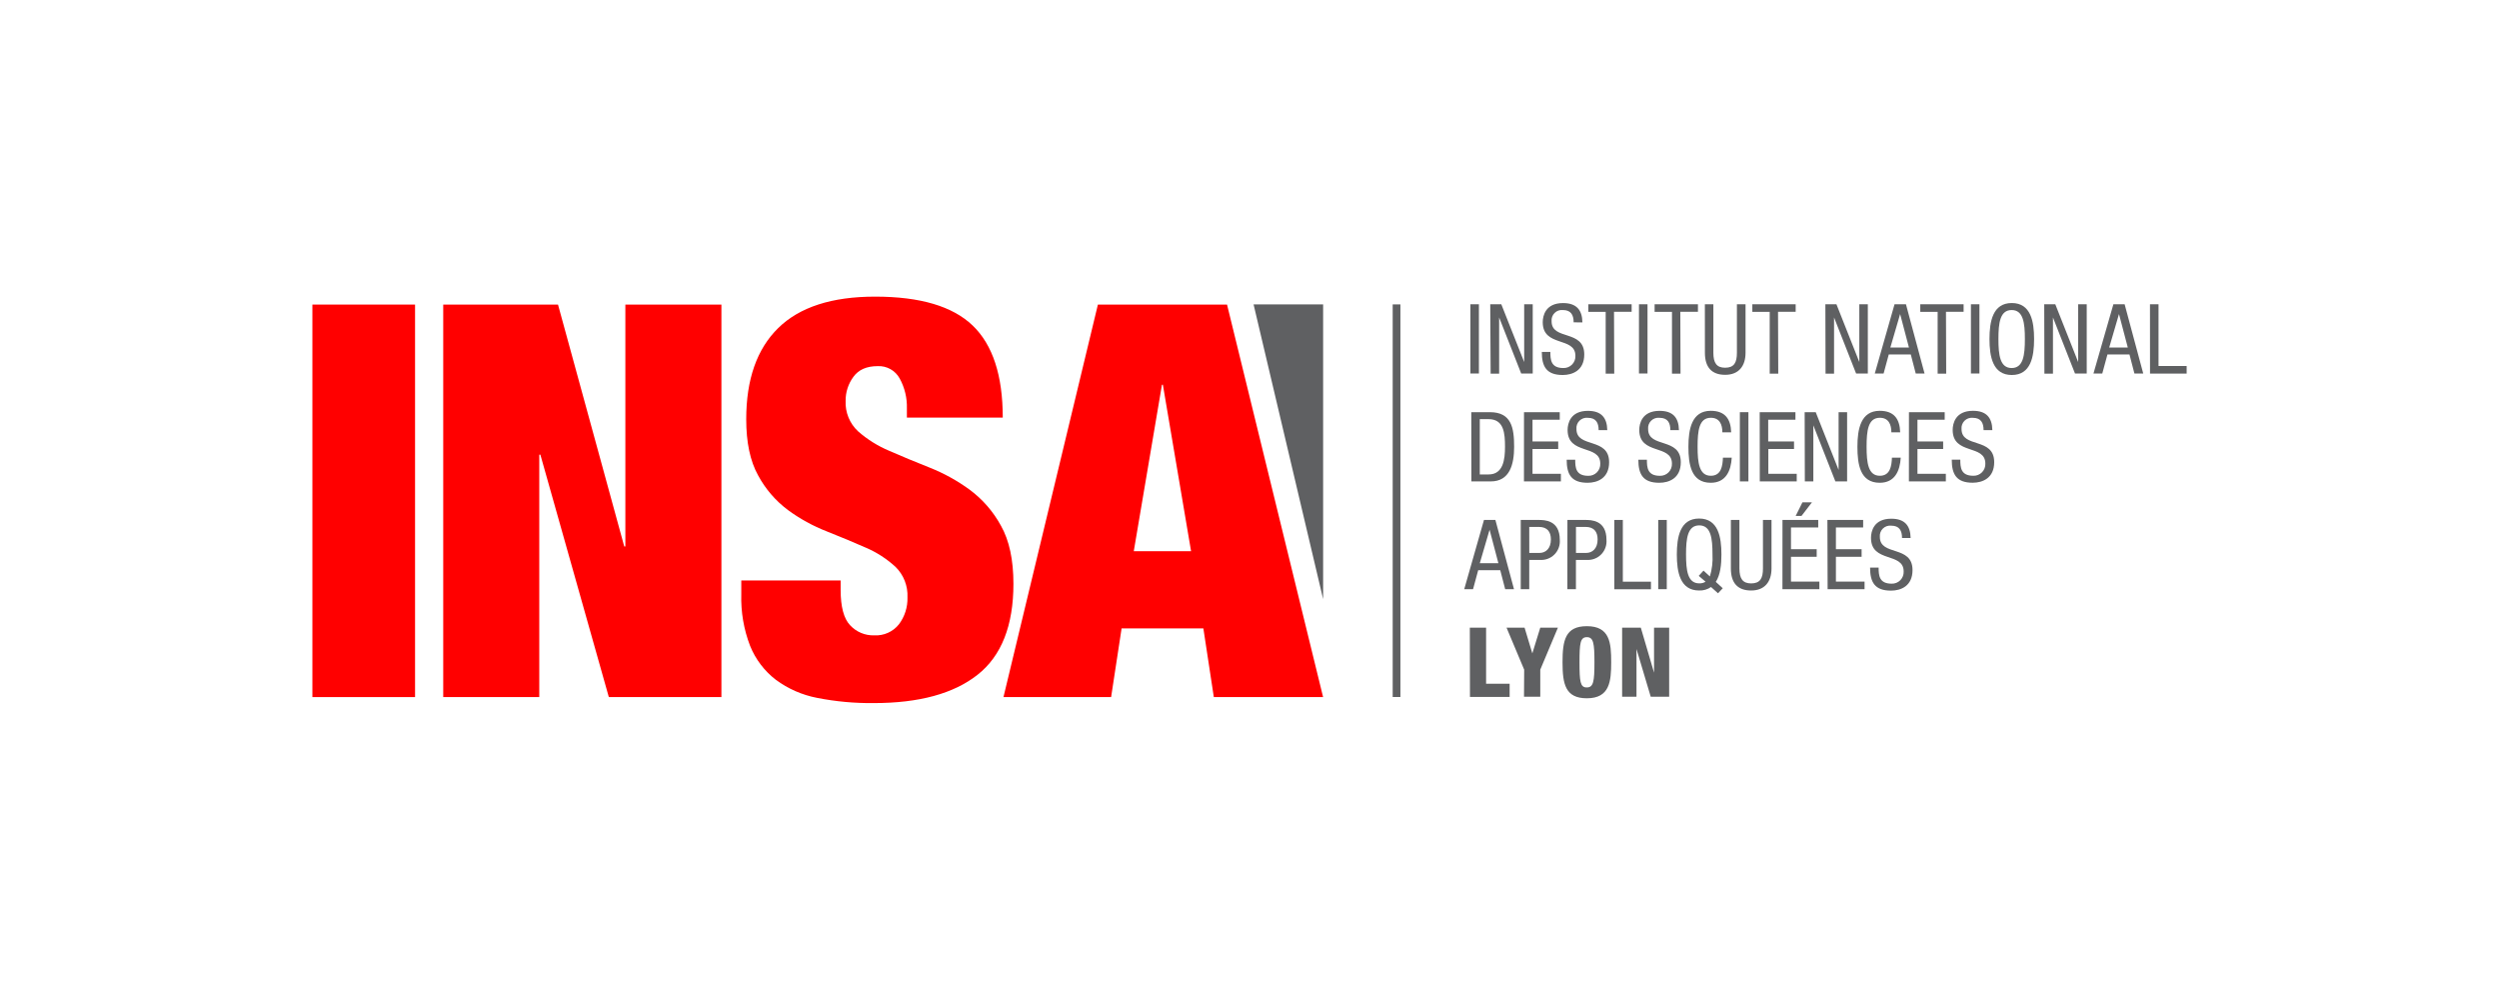
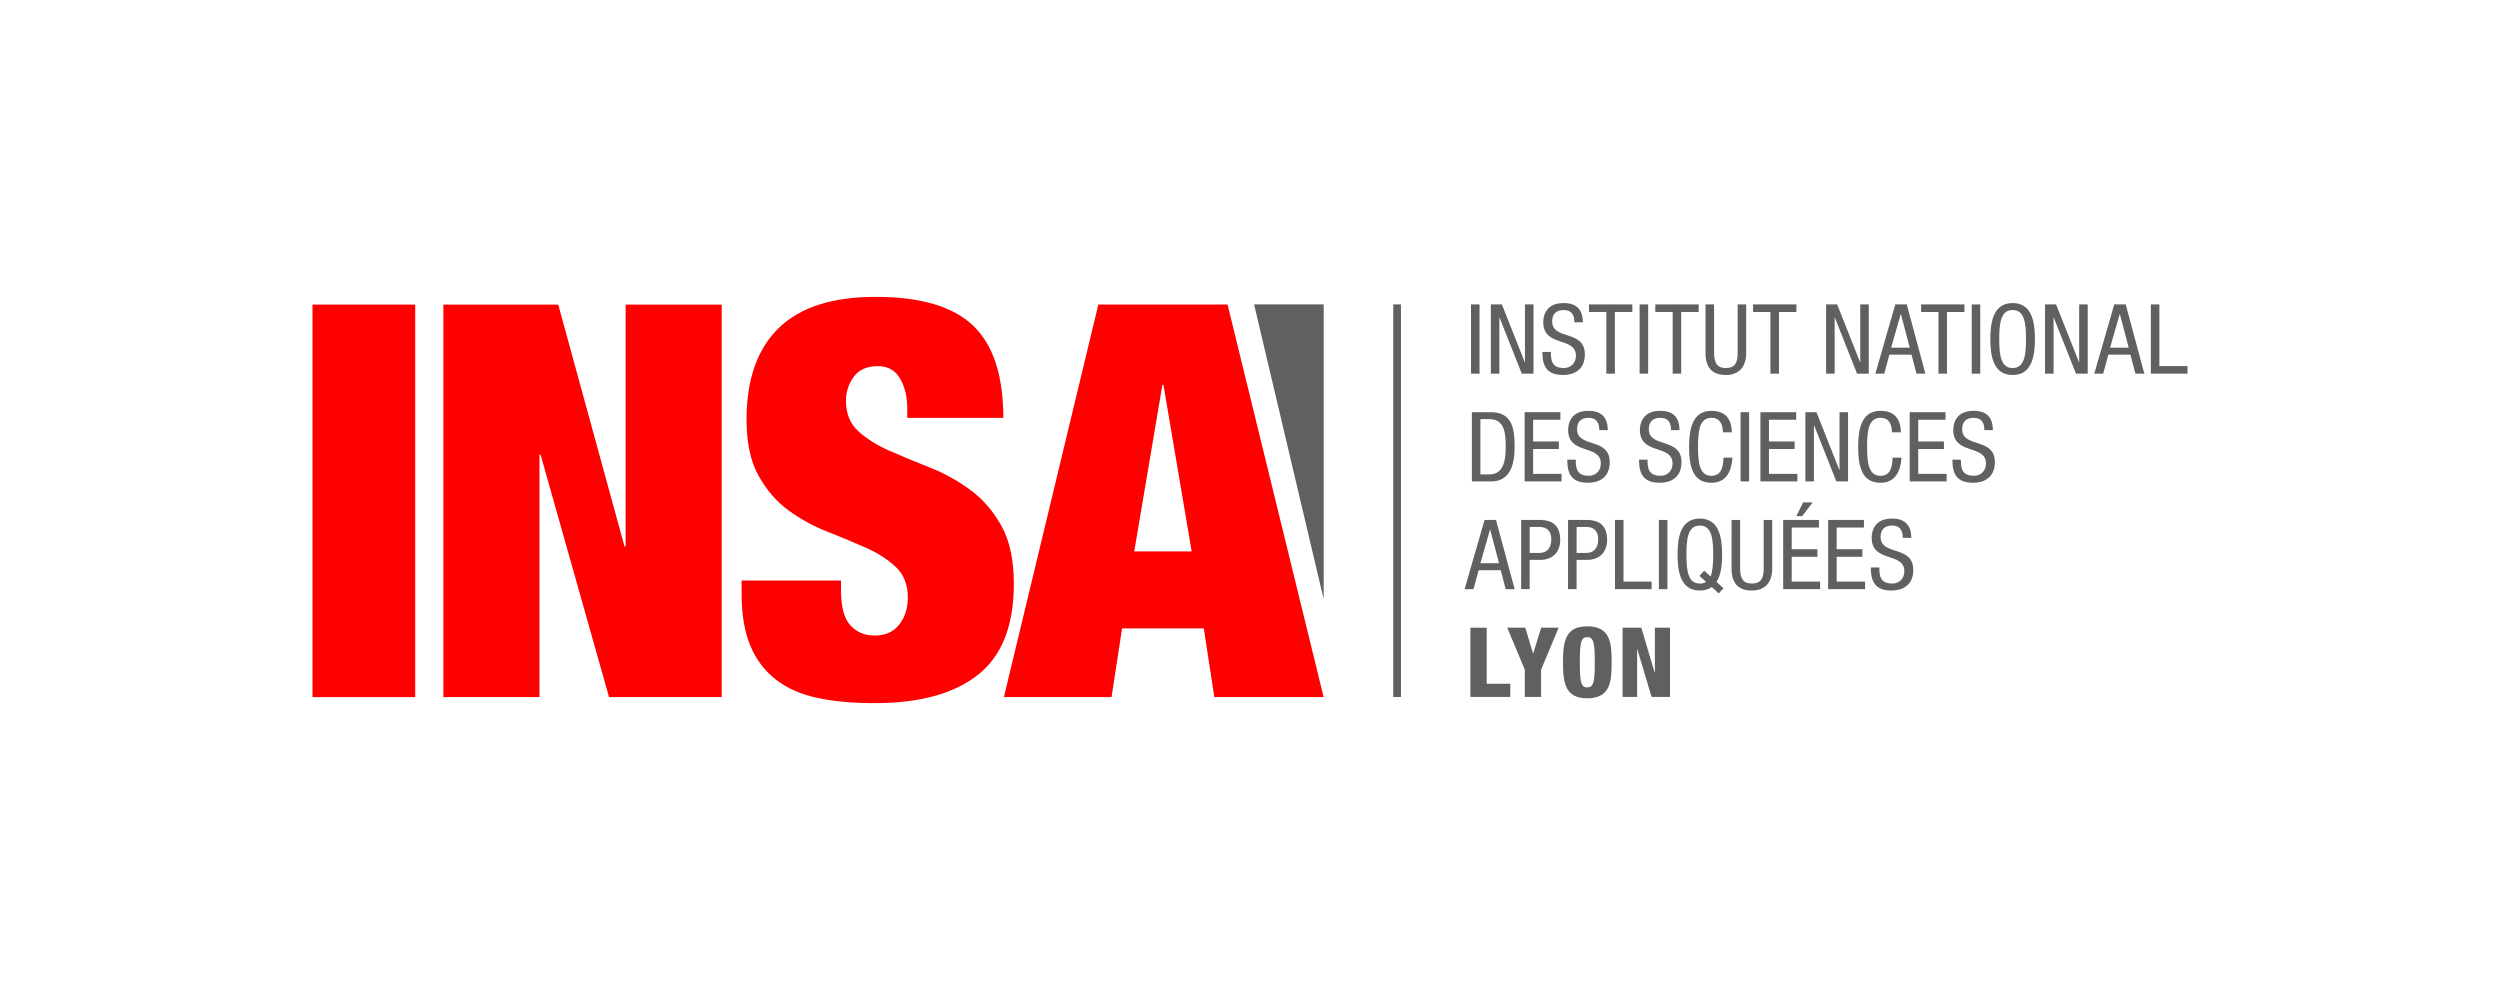
- <svg xmlns="http://www.w3.org/2000/svg" id="Calque_1" data-name="Calque 1" viewBox="0 0 566.93 226.77">
+ <svg xmlns="http://www.w3.org/2000/svg" id="Calque_1" data-name="Calque 1" viewBox="0 0 5669.29 2267.72">
  <defs>
    <style>.cls-1{fill:#5f6062;}.cls-2{fill:red;}</style>
  </defs>
-   <path class="cls-1" d="M333.58,69h1.93v15.7h-1.93Z" />
-   <path class="cls-1" d="M338.08,69h2.51l5.19,13.1h0V69h1.94v15.7H345.1l-5-12.71h0V84.73h-1.93Z" />
-   <path class="cls-1" d="M357,73.1c0-1.65-.59-2.79-2.44-2.79A2.33,2.33,0,0,0,352,72.86c0,4.42,7.41,1.78,7.41,7.52,0,3.63-2.66,4.66-4.88,4.66-3.67,0-4.75-1.89-4.75-5.23h1.94c0,1.76.11,3.65,2.95,3.65a2.65,2.65,0,0,0,2.73-2.77c0-4.44-7.41-1.87-7.41-7.63,0-1.45.62-4.33,4.6-4.33,3,0,4.35,1.5,4.4,4.38Z" />
-   <path class="cls-1" d="M366.21,84.73h-1.94v-14h-3.94V69h9.83v1.71h-4Z" />
-   <path class="cls-1" d="M371.82,69h1.94v15.7h-1.94Z" />
-   <path class="cls-1" d="M381.25,84.73h-1.94v-14h-3.94V69h9.83v1.71h-4Z" />
-   <path class="cls-1" d="M386.77,69h1.93v11c0,2.31.75,3.39,2.66,3.39,2.07,0,2.68-1.19,2.68-3.39V69H396v11c0,3-1.54,5-4.62,5s-4.6-1.74-4.6-5Z" />
-   <path class="cls-1" d="M403.42,84.73h-1.94v-14h-3.94V69h9.83v1.71h-4Z" />
-   <path class="cls-1" d="M414.11,69h2.51l5.19,13.1h0V69h1.93v15.7h-2.66l-5-12.71h0V84.73h-1.93Z" />
-   <path class="cls-1" d="M429.8,69h2.59l4.22,15.7h-2l-1.12-4.31h-5l-1.17,4.31h-2Zm-.95,9.81h4.22l-2-7.59h0Z" />
-   <path class="cls-1" d="M441.52,84.73h-1.94v-14h-3.94V69h9.83v1.71h-4Z" />
-   <path class="cls-1" d="M447.13,69h1.93v15.7h-1.93Z" />
-   <path class="cls-1" d="M461.46,76.88c0,4-.73,8.16-5.06,8.16s-5.06-4.2-5.06-8.16.73-8.16,5.06-8.16S461.46,72.92,461.46,76.88Zm-8.09,0c0,3.63.35,6.58,3,6.58s3-2.95,3-6.58-.35-6.57-3-6.57S453.37,73.25,453.37,76.88Z" />
-   <path class="cls-1" d="M463.76,69h2.51l5.19,13.1h0V69h1.94v15.7h-2.66l-5-12.71h0V84.73h-1.94Z" />
-   <path class="cls-1" d="M479.45,69H482l4.22,15.7h-2l-1.12-4.31h-5l-1.17,4.31h-2Zm-.95,9.81h4.22l-2-7.59h0Z" />
-   <path class="cls-1" d="M487.75,69h1.94V83h6.38v1.72h-8.31Z" />
-   <path class="cls-1" d="M333.78,93.47H338c4.88,0,5.5,3.52,5.5,7.85,0,4-1,7.85-5.3,7.85h-4.4Zm1.93,14.12h2c3.34,0,3.72-3.43,3.72-6.25,0-3-.2-6.29-3.72-6.29h-2Z" />
-   <path class="cls-1" d="M345.74,93.47h8.11v1.71h-6.18v4.93h5.83v1.71h-5.83v5.63h6.44v1.72h-8.38Z" />
-   <path class="cls-1" d="M362.67,97.54c0-1.65-.59-2.79-2.44-2.79a2.33,2.33,0,0,0-2.59,2.55c0,4.42,7.41,1.78,7.41,7.52,0,3.63-2.66,4.66-4.88,4.66-3.67,0-4.75-1.89-4.75-5.23h1.94c0,1.76.11,3.65,2.95,3.65a2.64,2.64,0,0,0,2.73-2.77c0-4.44-7.41-1.87-7.41-7.63,0-1.45.62-4.33,4.6-4.33,3,0,4.35,1.5,4.4,4.38Z" />
-   <path class="cls-1" d="M378.94,97.54c0-1.65-.59-2.79-2.44-2.79a2.33,2.33,0,0,0-2.6,2.55c0,4.42,7.41,1.78,7.41,7.52,0,3.63-2.66,4.66-4.88,4.66-3.67,0-4.75-1.89-4.75-5.23h1.94c0,1.76.11,3.65,2.95,3.65a2.65,2.65,0,0,0,2.73-2.77c0-4.44-7.41-1.87-7.41-7.63,0-1.45.62-4.33,4.6-4.33,3,0,4.35,1.5,4.4,4.38Z" />
-   <path class="cls-1" d="M392.87,103.78c-.18,3-1.34,5.7-4.77,5.7-4.46,0-5.06-4.2-5.06-8.16s.73-8.16,5.06-8.16c3.21,0,4.55,1.8,4.64,4.88h-2c0-1.78-.62-3.3-2.62-3.3-2.68,0-3,2.95-3,6.57s.35,6.58,3,6.58c2.35,0,2.68-2.2,2.75-4.11Z" />
-   <path class="cls-1" d="M394.71,93.47h1.94v15.7h-1.94Z" />
-   <path class="cls-1" d="M399.21,93.47h8.11v1.71h-6.18v4.93H407v1.71h-5.83v5.63h6.44v1.72h-8.38Z" />
-   <path class="cls-1" d="M409.41,93.47h2.51l5.19,13.1h0V93.47h1.93v15.7h-2.66l-5-12.71h0v12.71h-1.93Z" />
-   <path class="cls-1" d="M431.21,103.78c-.18,3-1.34,5.7-4.77,5.7-4.46,0-5.06-4.2-5.06-8.16s.73-8.16,5.06-8.16c3.21,0,4.55,1.8,4.64,4.88h-2c0-1.78-.62-3.3-2.62-3.3-2.68,0-3,2.95-3,6.57s.35,6.58,3,6.58c2.35,0,2.68-2.2,2.75-4.11Z" />
-   <path class="cls-1" d="M433.07,93.47h8.11v1.71H435v4.93h5.83v1.71H435v5.63h6.44v1.72h-8.38Z" />
-   <path class="cls-1" d="M450,97.54c0-1.65-.59-2.79-2.44-2.79A2.33,2.33,0,0,0,445,97.29c0,4.42,7.41,1.78,7.41,7.52,0,3.63-2.66,4.66-4.88,4.66-3.67,0-4.75-1.89-4.75-5.23h1.94c0,1.76.11,3.65,2.95,3.65a2.64,2.64,0,0,0,2.73-2.77c0-4.44-7.41-1.87-7.41-7.63,0-1.45.62-4.33,4.6-4.33,3,0,4.35,1.5,4.4,4.38Z" />
-   <path class="cls-1" d="M336.66,117.91h2.59l4.22,15.7h-2l-1.12-4.31h-5l-1.17,4.31h-2Zm-.95,9.81h4.22l-2-7.59h0Z" />
-   <path class="cls-1" d="M345,117.91h4c1.36,0,4.86,0,4.86,4.51a4.22,4.22,0,0,1-4.53,4.55h-2.4v6.64H345Zm1.94,7.48h2.31c1.41,0,2.59-1,2.59-3.06,0-1.72-.81-2.84-2.73-2.84h-2.18Z" />
-   <path class="cls-1" d="M355.59,117.91h4c1.36,0,4.86,0,4.86,4.51a4.22,4.22,0,0,1-4.53,4.55h-2.4v6.64h-1.94Zm1.94,7.48h2.31c1.41,0,2.6-1,2.6-3.06,0-1.72-.81-2.84-2.73-2.84h-2.18Z" />
-   <path class="cls-1" d="M366.23,117.91h1.93v14h6.38v1.72h-8.31Z" />
-   <path class="cls-1" d="M376.19,117.91h1.94v15.7h-1.94Z" />
-   <path class="cls-1" d="M388.17,133.12a4.44,4.44,0,0,1-2.7.79c-4.33,0-5.06-4.2-5.06-8.16s.73-8.16,5.06-8.16,5.06,4.2,5.06,8.16c0,2.26-.24,4.62-1.28,6.2l1.58,1.45-1.08,1.14Zm-2.79-2.53,1.08-1.19,1.45,1.32a14.4,14.4,0,0,0,.59-5c0-3.63-.35-6.58-3-6.58s-3,2.95-3,6.58.35,6.57,3,6.57a2.6,2.6,0,0,0,1.43-.37Z" />
-   <path class="cls-1" d="M392.67,117.91h1.94v11c0,2.31.75,3.39,2.66,3.39,2.07,0,2.68-1.19,2.68-3.39v-11h1.94v11c0,3-1.54,5-4.62,5s-4.6-1.74-4.6-5Z" />
-   <path class="cls-1" d="M404.38,117.91h8.11v1.71h-6.18v4.93h5.83v1.71h-5.83v5.63h6.44v1.72h-8.38Zm4.53-4h2.16L408.69,117h-1.32Z" />
-   <path class="cls-1" d="M414.57,117.91h8.11v1.71h-6.18v4.93h5.83v1.71h-5.83v5.63H423v1.72h-8.38Z" />
-   <path class="cls-1" d="M431.5,122c0-1.65-.59-2.79-2.44-2.79a2.33,2.33,0,0,0-2.59,2.55c0,4.42,7.41,1.78,7.41,7.52,0,3.63-2.66,4.66-4.88,4.66-3.67,0-4.75-1.89-4.75-5.23h1.94c0,1.76.11,3.65,2.95,3.65a2.64,2.64,0,0,0,2.73-2.77c0-4.44-7.41-1.87-7.41-7.63,0-1.45.62-4.33,4.59-4.33,3,0,4.35,1.5,4.4,4.38Z" />
-   <path class="cls-1" d="M333.45,142.34h3.69v12.71h5.34v3h-9Z" />
-   <path class="cls-1" d="M345.78,151.86l-4-9.52h4.09l1.76,5.83h0l1.8-5.83h4l-4,9.52V158h-3.69Z" />
-   <path class="cls-1" d="M360,158.35c-4.86,0-5.52-3.17-5.52-8.16S355.1,142,360,142c5.23,0,5.52,3.8,5.52,8.16S365.19,158.35,360,158.35Zm0-2.46c1.5,0,1.72-1.38,1.72-5.7s-.22-5.7-1.72-5.7-1.67,1.39-1.67,5.7S358.49,155.89,359.94,155.89Z" />
-   <path class="cls-1" d="M368,142.34h4.24l3,10.2h0v-10.2h3.43V158h-4.18l-3.23-10.82h0V158H368Z" />
-   <rect class="cls-1" x="315.95" y="69.03" width="1.75" height="89.03" />
-   <rect class="cls-2" x="70.87" y="69.07" width="23.29" height="89.01" />
-   <polygon class="cls-2" points="126.59 69.07 141.62 123.92 141.87 123.92 141.87 69.07 163.66 69.07 163.66 158.08 138.12 158.08 122.59 103.11 122.34 103.11 122.34 158.08 100.55 158.08 100.55 69.07 126.59 69.07" />
-   <path class="cls-2" d="M205.74,92.63a13.33,13.33,0,0,0-1.63-6.79,5.39,5.39,0,0,0-5-2.81q-3.76,0-5.51,2.43a9,9,0,0,0-1.76,5.43,8.88,8.88,0,0,0,2.82,6.92,26,26,0,0,0,7.07,4.42q4.26,1.87,9.15,3.8a41,41,0,0,1,9.14,5.05,25.08,25.08,0,0,1,7.07,8.16q2.82,5,2.82,13.15,0,14.21-8.14,20.63t-23.55,6.42a62.58,62.58,0,0,1-12.84-1.18,23.06,23.06,0,0,1-9.39-4.12,18.42,18.42,0,0,1-5.82-7.67,30.13,30.13,0,0,1-2-11.71v-3.12h22.54v2.13q0,5.74,2.13,8a7.15,7.15,0,0,0,5.51,2.31,6.67,6.67,0,0,0,5.58-2.5,9.66,9.66,0,0,0,1.94-6.11,9.09,9.09,0,0,0-2.7-6.91,23.75,23.75,0,0,0-6.76-4.37q-4.08-1.8-8.83-3.68a38.64,38.64,0,0,1-8.84-4.86,24,24,0,0,1-6.76-7.86c-1.8-3.23-2.69-7.48-2.69-12.71q0-13.58,7.27-20.7t22-7.11q15.27,0,22.1,6.55t6.83,20.88H205.74Z" />
-   <path class="cls-2" d="M278.37,69.07l21.79,89H275.37L273,142.5H254.45l-2.38,15.58H227.65l21.42-89ZM263.6,87.27,257.21,125h13l-6.4-37.77Z" />
-   <polygon class="cls-1" points="284.39 69.03 300.17 69.03 300.17 135.87 284.39 69.03" />
+   <path class="cls-1" d="M3335.8,690.33h19.35v157H3335.8Z" />
+   <path class="cls-1" d="M3380.8,690.33h25.06l51.9,131h.44v-131h19.35v157h-26.61l-50.36-127.1h-.43v127.1H3380.8Z" />
+   <path class="cls-1" d="M3570.24,731c0-16.49-5.94-27.93-24.41-27.93-16.27,0-25.95,8.79-25.95,25.51,0,44.2,74.1,17.81,74.1,75.2,0,36.28-26.61,46.62-48.82,46.62-36.71,0-47.5-18.91-47.5-52.33H3517c0,17.59,1.1,36.5,29.47,36.5,15.4,0,27.28-11,27.28-27.71,0-44.41-74.11-18.69-74.11-76.3,0-14.51,6.15-43.32,46-43.32,29.9,0,43.53,15,44,43.76Z" />
+   <path class="cls-1" d="M3662.1,847.33h-19.35V707.47h-39.36V690.33h98.29v17.14H3662.1Z" />
+   <path class="cls-1" d="M3718.17,690.33h19.35v157h-19.35Z" />
+   <path class="cls-1" d="M3812.5,847.33h-19.35V707.47h-39.37V690.33h98.29v17.14H3812.5Z" />
+   <path class="cls-1" d="M3867.71,690.33h19.35V800.71c0,23.09,7.48,33.87,26.61,33.87,20.66,0,26.83-11.88,26.83-33.87V690.33h19.35V800.71c0,30.12-15.39,49.7-46.17,49.7-31.44,0-46-17.37-46-49.7Z" />
+   <path class="cls-1" d="M4034.19,847.33h-19.36V707.47h-39.37V690.33h98.29v17.14h-39.57Z" />
+   <path class="cls-1" d="M4141.08,690.33h25.07l51.9,131h.44v-131h19.35v157h-26.6l-50.35-127.1h-.45v127.1h-19.35Z" />
+   <path class="cls-1" d="M4298,690.33H4324l42.22,157H4346l-11.22-43.1h-50.13L4273,847.33h-20.23Zm-9.45,98.07h42.22l-20-75.86h-.44Z" />
+   <path class="cls-1" d="M4415.22,847.33h-19.36V707.47h-39.36V690.33h98.29v17.14h-39.58Z" />
+   <path class="cls-1" d="M4471.29,690.33h19.35v157h-19.35Z" />
+   <path class="cls-1" d="M4614.64,768.83c0,39.58-7.26,81.58-50.58,81.58s-50.58-42-50.58-81.58,7.26-81.58,50.58-81.58S4614.64,729.25,4614.64,768.83Zm-80.93,0c0,36.28,3.52,65.75,30.35,65.75s30.35-29.47,30.35-65.75-3.53-65.75-30.35-65.75S4533.72,732.55,4533.72,768.83Z" />
+   <path class="cls-1" d="M4637.57,690.33h25.08l51.9,131h.43v-131h19.36v157h-26.61l-50.35-127.1h-.44v127.1h-19.36Z" />
+   <path class="cls-1" d="M4794.55,690.33h25.94l42.23,157h-20.23l-11.23-43.1h-50.13l-11.66,43.1h-20.23Zm-9.46,98.07h42.22l-20-75.86h-.44Z" />
+   <path class="cls-1" d="M4877.5,690.33h19.36V830.17h63.77v17.15H4877.5Z" />
+   <path class="cls-1" d="M3337.78,934.7h42c48.82,0,55,35.18,55,78.5,0,39.59-9.89,78.5-53,78.5h-44Zm19.35,141.17h20.24c33.42,0,37.16-34.31,37.16-62.45,0-30.35-2-62.89-37.16-62.89h-20.24Z" />
+   <path class="cls-1" d="M3457.38,934.7h81.14v17.15h-61.79v49.25H3535v17.15h-58.27v56.29h64.42v17.15h-83.77Z" />
+   <path class="cls-1" d="M3626.67,975.38c0-16.49-5.93-27.93-24.41-27.93-16.27,0-25.94,8.79-25.94,25.51,0,44.2,74.11,17.81,74.11,75.2,0,36.28-26.61,46.62-48.82,46.62-36.72,0-47.5-18.91-47.5-52.33h19.35c0,17.59,1.09,36.5,29.47,36.5,15.38,0,27.26-11,27.26-27.71,0-44.41-74.1-18.69-74.1-76.3,0-14.51,6.15-43.32,46-43.32,29.91,0,43.55,15,44,43.76Z" />
+   <path class="cls-1" d="M3789.42,975.38c0-16.49-5.94-27.93-24.41-27.93-16.28,0-26,8.79-26,25.51,0,44.2,74.11,17.81,74.11,75.2,0,36.28-26.61,46.62-48.82,46.62-36.71,0-47.5-18.91-47.5-52.33h19.35c0,17.59,1.1,36.5,29.47,36.5,15.4,0,27.28-11,27.28-27.71,0-44.41-74.11-18.69-74.11-76.3,0-14.51,6.16-43.32,46-43.32,29.91,0,43.53,15,44,43.76Z" />
+   <path class="cls-1" d="M3928.66,1037.82c-1.76,29.68-13.42,57-47.71,57-44.65,0-50.58-42-50.58-81.58s7.26-81.58,50.58-81.58c32.1,0,45.52,18,46.39,48.82h-20.22c-.46-17.82-6.17-33-26.17-33-26.83,0-30.35,29.47-30.35,65.75s3.52,65.75,30.35,65.75c23.53,0,26.83-22,27.48-41.12Z" />
+   <path class="cls-1" d="M3947.14,934.7h19.36v157h-19.36Z" />
+   <path class="cls-1" d="M3992.14,934.7h81.14v17.15h-61.8v49.25h58.28v17.15h-58.28v56.29h64.43v17.15h-83.78Z" />
+   <path class="cls-1" d="M4094.11,934.7h25.07l51.89,131h.45v-131h19.35v157h-26.61L4113.9,964.6h-.45v127.1h-19.35Z" />
+   <path class="cls-1" d="M4312.08,1037.82c-1.77,29.68-13.41,57-47.72,57-44.64,0-50.58-42-50.58-81.58s7.27-81.58,50.58-81.58c32.1,0,45.52,18,46.41,48.82h-20.24c-.43-17.82-6.15-33-26.16-33-26.83,0-30.34,29.47-30.34,65.75s3.52,65.75,30.34,65.75c23.54,0,26.83-22,27.49-41.12Z" />
+   <path class="cls-1" d="M4330.69,934.7h81.14v17.15H4350v49.25h58.28v17.15H4350v56.29h64.43v17.15h-83.78Z" />
+   <path class="cls-1" d="M4500,975.38c0-16.49-5.95-27.93-24.41-27.93-16.27,0-25.95,8.79-25.95,25.51,0,44.2,74.1,17.81,74.1,75.2,0,36.28-26.61,46.62-48.81,46.62-36.72,0-47.5-18.91-47.5-52.33h19.36c0,17.59,1.09,36.5,29.45,36.5,15.4,0,27.28-11,27.28-27.71,0-44.41-74.1-18.69-74.1-76.3,0-14.51,6.15-43.32,46-43.32,29.9,0,43.54,15,44,43.76Z" />
+   <path class="cls-1" d="M3366.58,1179.07h25.95l42.22,157h-20.23L3403.3,1293h-50.13l-11.66,43.1h-20.23Zm-9.46,98.07h42.22l-20-75.86h-.45Z" />
+   <path class="cls-1" d="M3449.55,1179.07h40c13.64,0,48.6,0,48.6,45.07,0,29.25-18.7,45.51-45.3,45.51h-24v66.41h-19.35Zm19.35,74.76H3492c14.08,0,25.94-9.67,25.94-30.56,0-17.15-8.13-28.36-27.26-28.36H3468.9Z" />
+   <path class="cls-1" d="M3555.92,1179.07h40c13.64,0,48.6,0,48.6,45.07,0,29.25-18.69,45.51-45.3,45.51h-24v66.41h-19.35Zm19.35,74.76h23.09c14.07,0,26-9.67,26-30.56,0-17.15-8.14-28.36-27.26-28.36h-21.78Z" />
+   <path class="cls-1" d="M3662.3,1179.07h19.35v139.84h63.77v17.15H3662.3Z" />
+   <path class="cls-1" d="M3761.9,1179.07h19.35v157H3761.9Z" />
+   <path class="cls-1" d="M3881.73,1331.23c-6.82,5.06-15.83,7.92-27,7.92-43.33,0-50.58-42-50.58-81.58s7.26-81.58,50.58-81.58,50.57,42,50.57,81.58c0,22.64-2.41,46.17-12.75,62l15.83,14.52-10.77,11.44Zm-27.93-25.28,10.77-11.88,14.52,13.19c4.83-11.87,5.94-29.68,5.94-49.69,0-36.28-3.52-65.75-30.34-65.75s-30.35,29.47-30.35,65.75,3.52,65.75,30.35,65.75a26,26,0,0,0,14.29-3.74Z" />
+   <path class="cls-1" d="M3926.74,1179.07h19.36v110.38c0,23.09,7.47,33.87,26.6,33.87,20.67,0,26.83-11.88,26.83-33.87V1179.07h19.36v110.38c0,30.12-15.39,49.7-46.18,49.7-31.45,0-46-17.37-46-49.7Z" />
+   <path class="cls-1" d="M4043.75,1179.07h81.13v17.15H4063.1v49.25h58.27v17.15H4063.1v56.29h64.43v17.15h-83.78Zm45.29-39.81h21.55l-23.75,31.23h-13.19Z" />
+   <path class="cls-1" d="M4145.71,1179.07h81.14v17.15h-61.79v49.25h58.27v17.15h-58.27v56.29h64.43v17.15h-83.79Z" />
+   <path class="cls-1" d="M4315,1219.75c0-16.49-5.93-27.93-24.39-27.93-16.28,0-25.95,8.79-25.95,25.51,0,44.19,74.1,17.81,74.1,75.2,0,36.29-26.6,46.62-48.82,46.62-36.73,0-47.5-18.91-47.5-52.33h19.36c0,17.59,1.1,36.5,29.46,36.5,15.4,0,27.27-11,27.27-27.71,0-44.41-74.1-18.69-74.1-76.3,0-14.51,6.16-43.32,45.95-43.32,29.91,0,43.55,15,44,43.76Z" />
+   <path class="cls-1" d="M3334.48,1423.44h36.94v127.09h53.44v29.91h-90.38Z" />
+   <path class="cls-1" d="M3457.81,1518.66l-39.8-95.22h40.9l17.59,58.27h.43l18-58.27h39.58l-39.8,95.22v61.79h-36.94Z" />
+   <path class="cls-1" d="M3599.57,1583.52c-48.59,0-55.19-31.66-55.19-81.58s6.6-81.58,55.19-81.58c52.34,0,55.2,38,55.2,81.58S3651.91,1583.52,3599.57,1583.52Zm-.22-24.63c15,0,17.15-13.85,17.15-57s-2.2-57-17.15-57c-14.51,0-16.71,13.86-16.71,57S3584.85,1558.89,3599.35,1558.89Z" />
+   <path class="cls-1" d="M3679.56,1423.44H3722l30.35,102h.44v-102h34.3v157h-41.77L3713,1472.25h-.44v108.19h-33Z" />
+   <rect class="cls-1" x="3159.5" y="690.28" width="17.46" height="890.29" />
+   <rect class="cls-2" x="708.66" y="690.7" width="232.9" height="890.12" />
+   <polygon class="cls-2" points="1265.91 690.7 1416.2 1239.23 1418.71 1239.23 1418.71 690.7 1636.58 690.7 1636.58 1580.81 1381.14 1580.81 1225.87 1031.08 1223.37 1031.08 1223.37 1580.81 1005.46 1580.81 1005.46 690.7 1265.91 690.7" />
+   <path class="cls-2" d="M2057.44,926.29c0-26.57-5.52-49.24-16.35-67.9s-27.58-28.08-50.05-28.08q-37.63,0-55.09,24.32a90,90,0,0,0-17.55,54.25q0,43.57,28.16,69.16t70.71,44.23q42.63,18.7,91.48,38a410.44,410.44,0,0,1,91.42,50.53q42.55,31.15,70.73,81.62T2299.1,1324q0,142.13-81.38,206.31-81.47,64.35-235.48,64.22-72.63,0-128.4-11.83c-37.09-7.91-68.46-21.62-93.88-41.18s-44.91-45-58.2-76.71-20-70.63-20-117.15v-31.23h225.37v21.27q0,57.43,21.28,80.41c14.23,15.43,32.55,23.13,55.11,23.13,24.25,0,42.71-8.39,55.77-25,12.89-16.61,19.41-36.91,19.41-61.13,0-29-9.06-52.14-27-69.12s-40.48-31.63-67.58-43.7-56.57-24.31-88.26-36.78a386.41,386.41,0,0,1-88.37-48.59q-40.7-30-67.6-78.62c-18-32.31-26.93-74.78-26.93-127.1q0-135.85,72.67-207T1986,673.19q152.72,0,221,65.5t68.27,208.85H2057.44Z" />
+   <path class="cls-2" d="M2783.74,690.66l217.9,890.15h-247.9L2729.89,1425H2544.54l-23.81,155.78h-244.2l214.19-890.15ZM2636,872.71l-63.87,377.69h130.25l-64-377.69Z" />
+   <polygon class="cls-1" points="2843.91 690.27 3001.7 690.27 3001.7 1358.7 2843.91 690.27" />
</svg>
